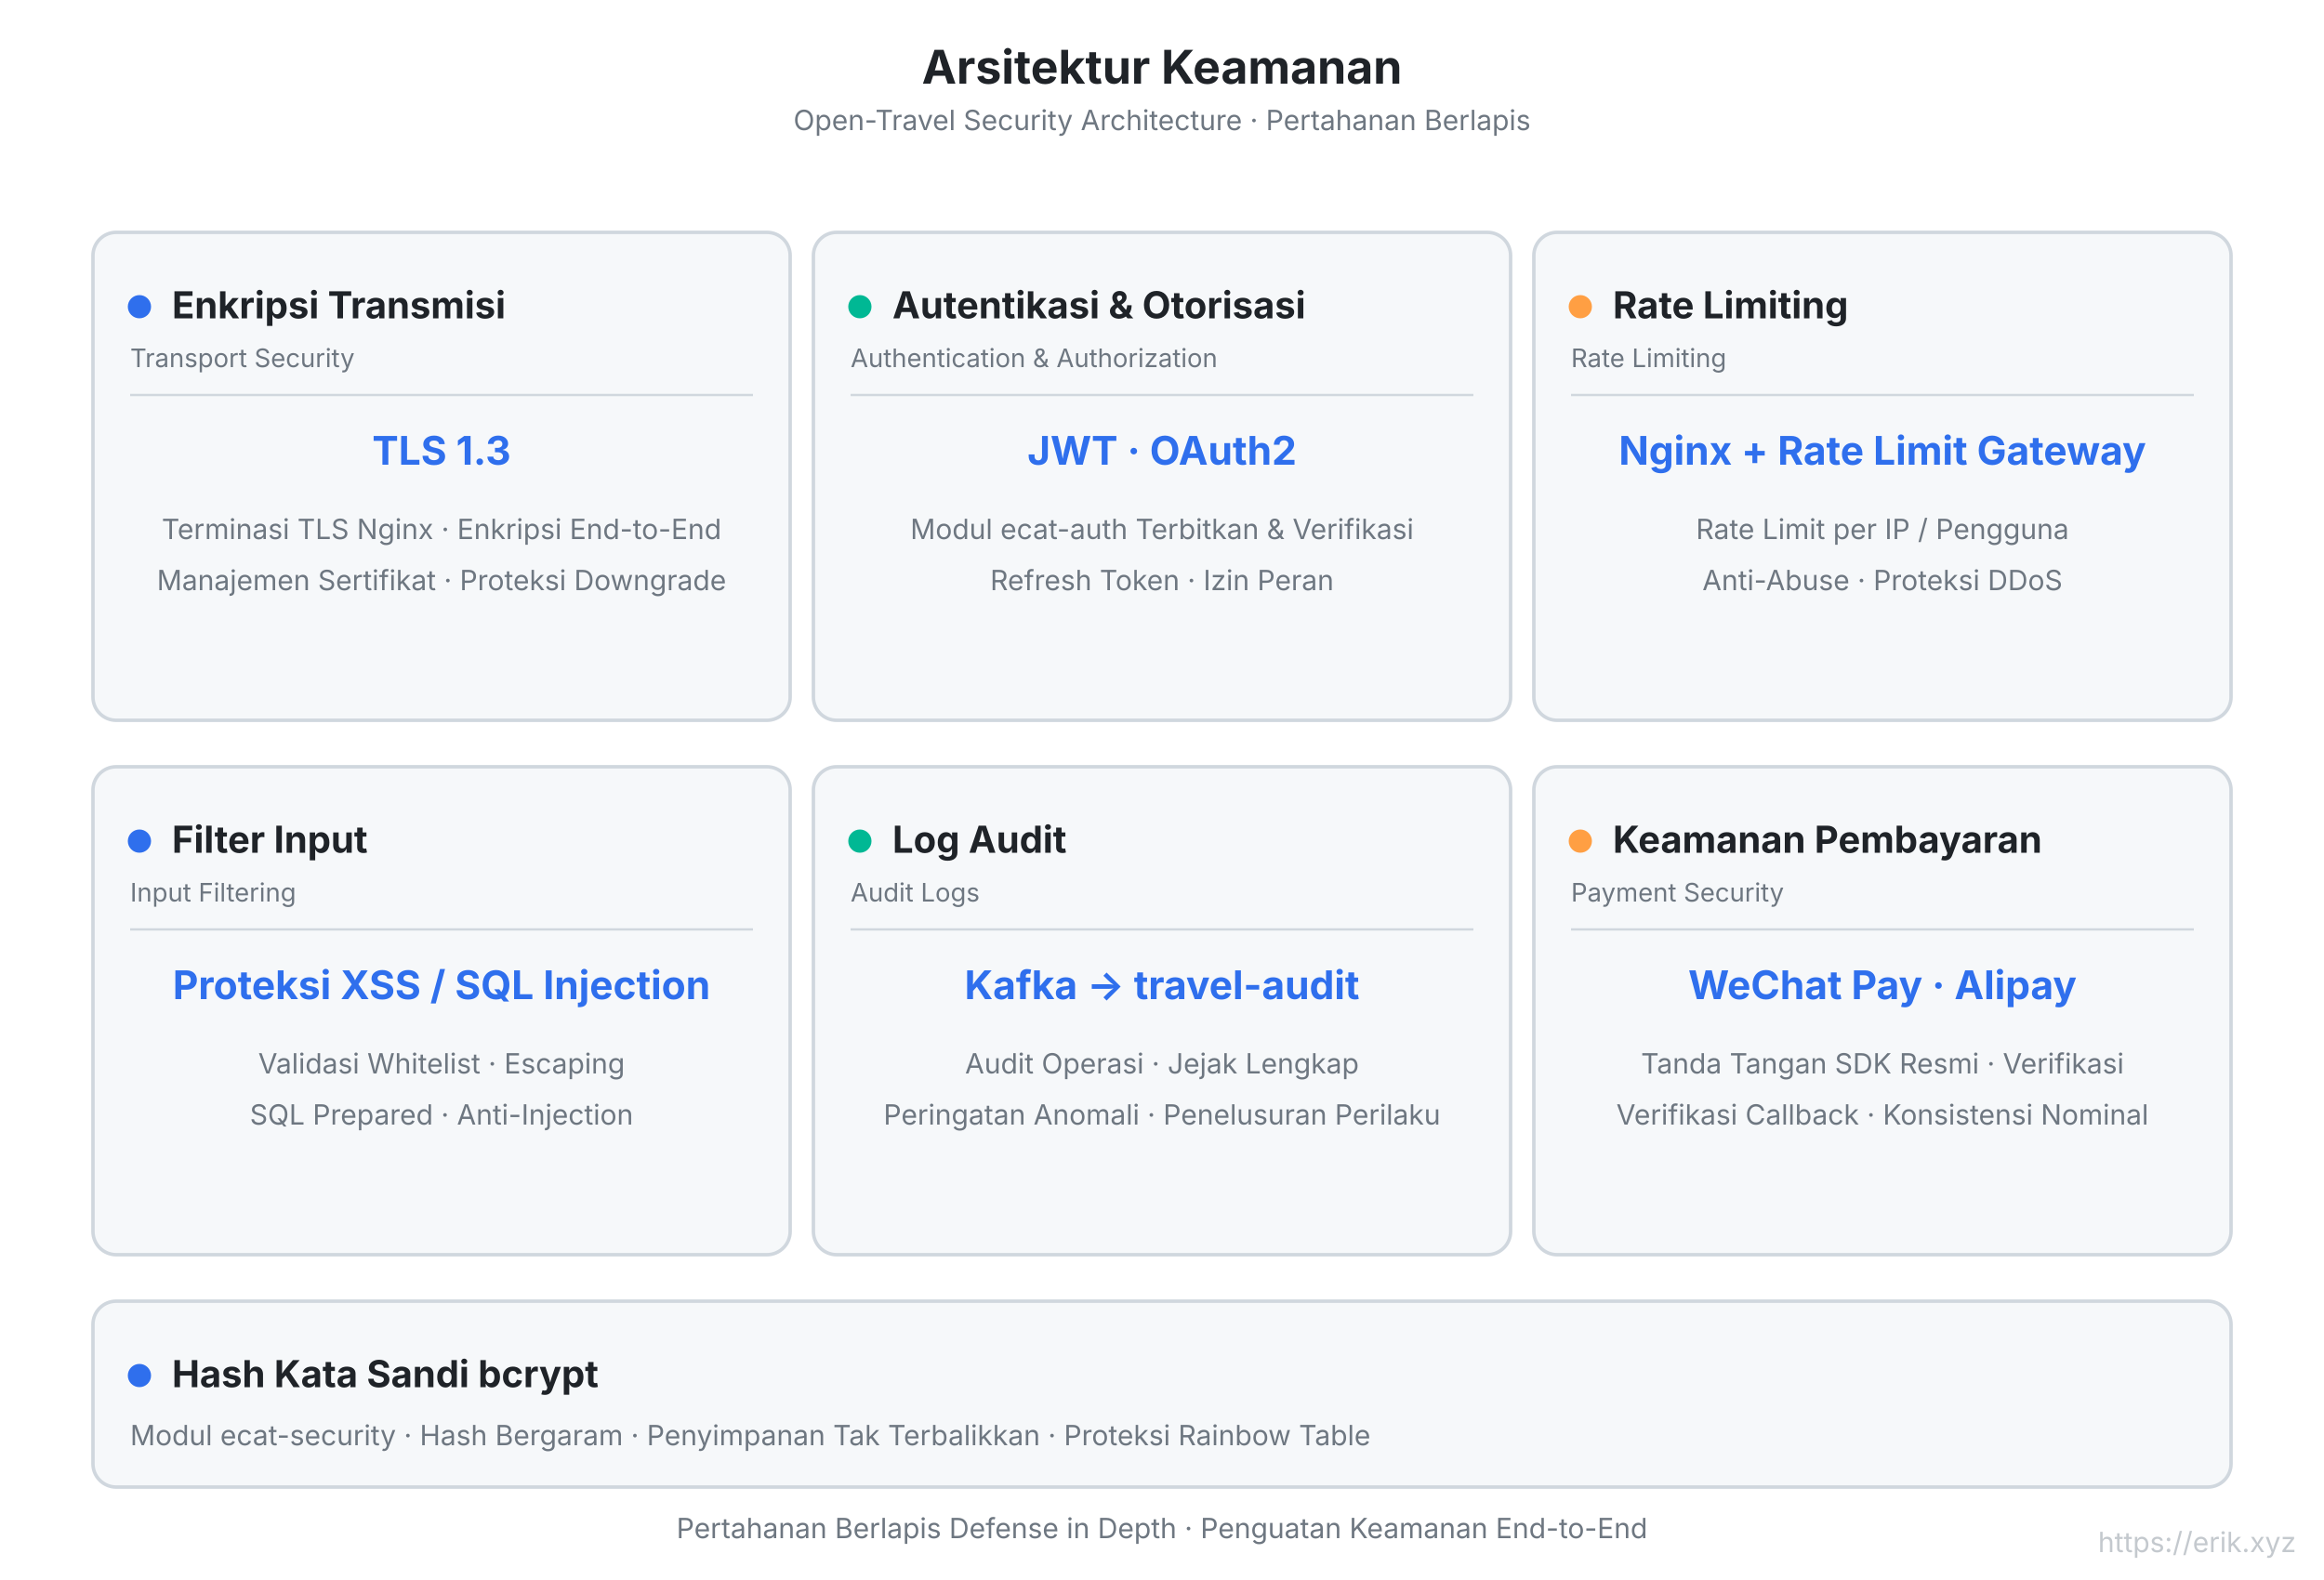
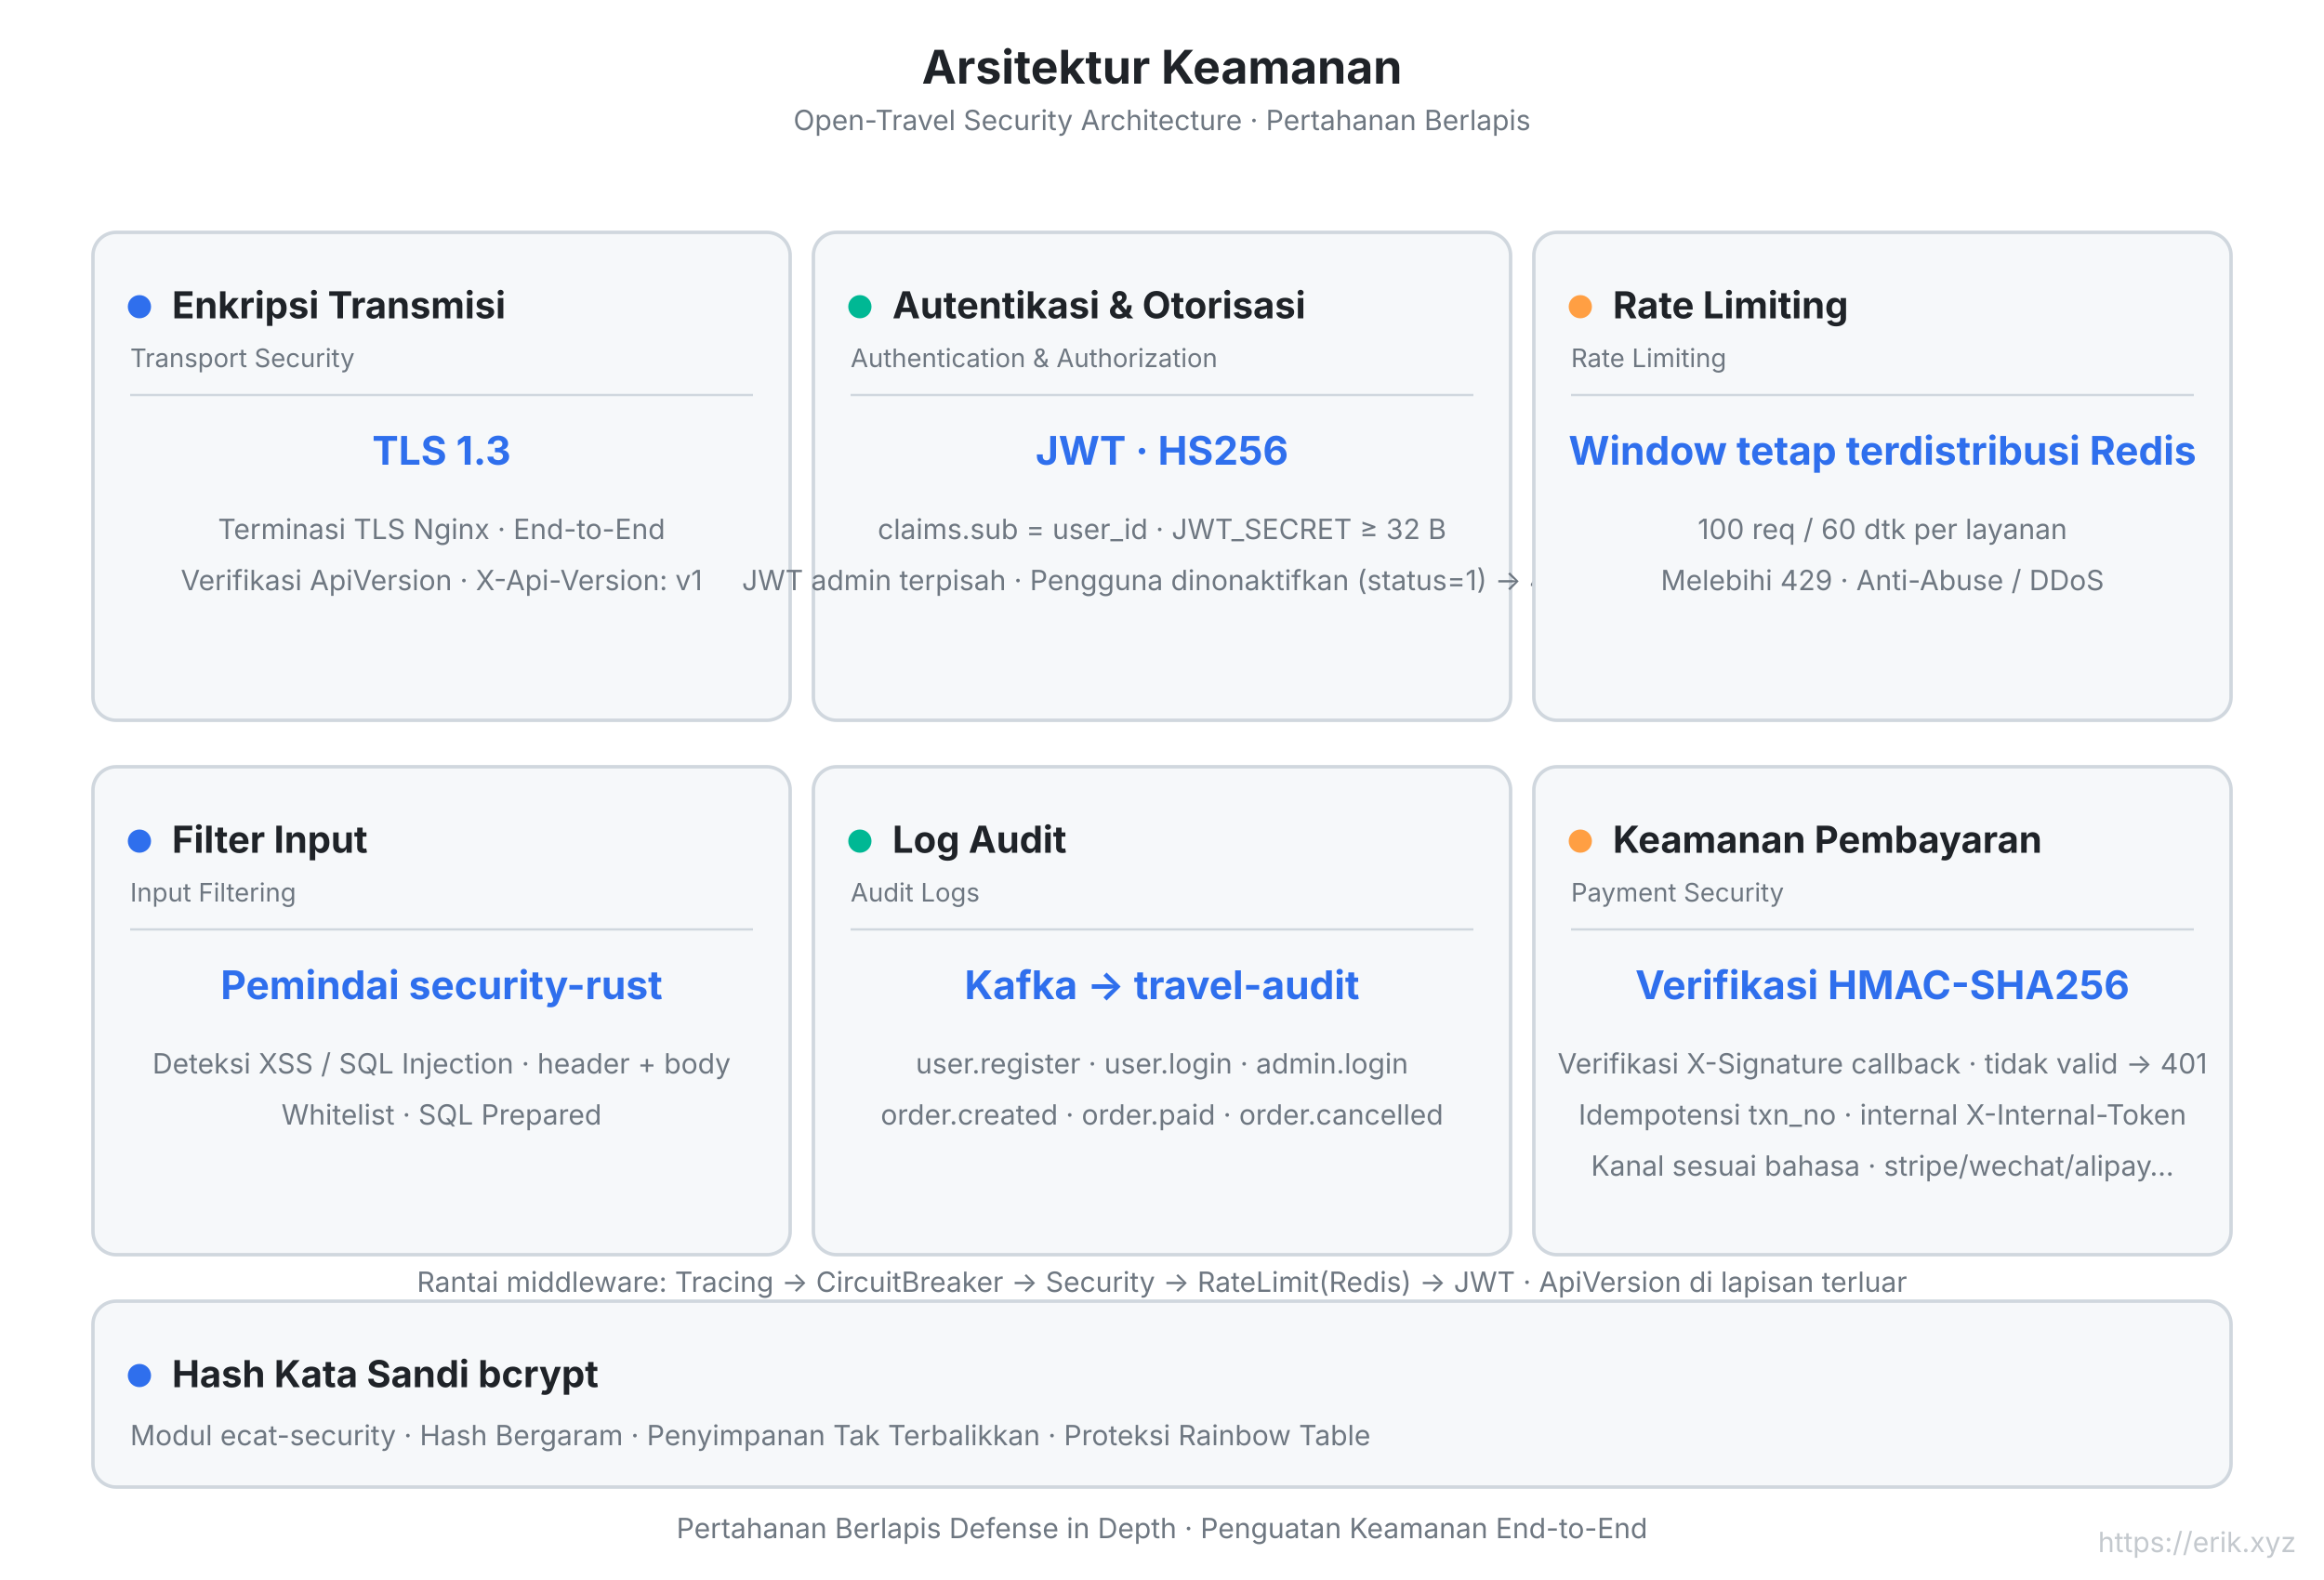
<svg xmlns="http://www.w3.org/2000/svg" width="1000" height="680" viewBox="0 0 1000 680">
  <defs>
    <style>
      text { font-family: system-ui, -apple-system, 'Segoe UI', sans-serif; }
      .t-title { font-size: 20px; font-weight: 700; fill: #1f2328; }
      .t-sub  { font-size: 12px; fill: #6e7781; }
      .t-h    { font-size: 16px; font-weight: 700; fill: #1f2328; }
      .t-eng  { font-size: 11px; fill: #6e7781; }
      .t-kw   { font-size: 17px; font-weight: 700; fill: #2f6fed; }
      .t-s    { font-size: 12px; fill: #6e7781; }
      .panel  { fill: #f6f8fa; stroke: #d0d7de; stroke-width: 1.5; rx: 10; }
      .line   { stroke: #d0d7de; stroke-width: 1; }
    </style>
  </defs>
  <rect width="1000" height="680" fill="#ffffff" />
  <text x="500" y="36" text-anchor="middle" class="t-title">Arsitektur Keamanan</text>
  <text x="500" y="56" text-anchor="middle" class="t-sub">Open-Travel Security Architecture · Pertahanan Berlapis</text>
  <rect x="40" y="100" width="300" height="210" class="panel" />
  <circle cx="60" cy="132" r="5" fill="#2f6fed" />
  <text x="74" y="137" class="t-h">Enkripsi Transmisi</text>
  <text x="56" y="158" class="t-eng">Transport Security</text>
  <line x1="56" y1="170" x2="324" y2="170" class="line" />
  <text x="190" y="200" text-anchor="middle" class="t-kw">TLS 1.3</text>
-   <text x="190" y="232" text-anchor="middle" class="t-s">Terminasi TLS Nginx · Enkripsi End-to-End</text>
-   <text x="190" y="254" text-anchor="middle" class="t-s">Manajemen Sertifikat · Proteksi Downgrade</text>
+   <text x="190" y="232" text-anchor="middle" class="t-s">Terminasi TLS Nginx · End-to-End</text>
+   <text x="190" y="254" text-anchor="middle" class="t-s">Verifikasi ApiVersion · X-Api-Version: v1</text>
  <rect x="350" y="100" width="300" height="210" class="panel" />
  <circle cx="370" cy="132" r="5" fill="#00b894" />
  <text x="384" y="137" class="t-h">Autentikasi &amp; Otorisasi</text>
  <text x="366" y="158" class="t-eng">Authentication &amp; Authorization</text>
  <line x1="366" y1="170" x2="634" y2="170" class="line" />
-   <text x="500" y="200" text-anchor="middle" class="t-kw">JWT · OAuth2</text>
-   <text x="500" y="232" text-anchor="middle" class="t-s">Modul ecat-auth Terbitkan &amp; Verifikasi</text>
-   <text x="500" y="254" text-anchor="middle" class="t-s">Refresh Token · Izin Peran</text>
+   <text x="500" y="200" text-anchor="middle" class="t-kw">JWT · HS256</text>
+   <text x="500" y="232" text-anchor="middle" class="t-s">claims.sub = user_id · JWT_SECRET ≥ 32 B</text>
+   <text x="500" y="254" text-anchor="middle" class="t-s">JWT admin terpisah · Pengguna dinonaktifkan (status=1) → 403</text>
  <rect x="660" y="100" width="300" height="210" class="panel" />
  <circle cx="680" cy="132" r="5" fill="#ff9f43" />
  <text x="694" y="137" class="t-h">Rate Limiting</text>
  <text x="676" y="158" class="t-eng">Rate Limiting</text>
  <line x1="676" y1="170" x2="944" y2="170" class="line" />
-   <text x="810" y="200" text-anchor="middle" class="t-kw">Nginx + Rate Limit Gateway</text>
-   <text x="810" y="232" text-anchor="middle" class="t-s">Rate Limit per IP / Pengguna</text>
-   <text x="810" y="254" text-anchor="middle" class="t-s">Anti-Abuse · Proteksi DDoS</text>
+   <text x="810" y="200" text-anchor="middle" class="t-kw">Window tetap terdistribusi Redis</text>
+   <text x="810" y="232" text-anchor="middle" class="t-s">100 req / 60 dtk per layanan</text>
+   <text x="810" y="254" text-anchor="middle" class="t-s">Melebihi 429 · Anti-Abuse / DDoS</text>
  <rect x="40" y="330" width="300" height="210" class="panel" />
  <circle cx="60" cy="362" r="5" fill="#2f6fed" />
  <text x="74" y="367" class="t-h">Filter Input</text>
  <text x="56" y="388" class="t-eng">Input Filtering</text>
  <line x1="56" y1="400" x2="324" y2="400" class="line" />
-   <text x="190" y="430" text-anchor="middle" class="t-kw">Proteksi XSS / SQL Injection</text>
-   <text x="190" y="462" text-anchor="middle" class="t-s">Validasi Whitelist · Escaping</text>
-   <text x="190" y="484" text-anchor="middle" class="t-s">SQL Prepared · Anti-Injection</text>
+   <text x="190" y="430" text-anchor="middle" class="t-kw">Pemindai security-rust</text>
+   <text x="190" y="462" text-anchor="middle" class="t-s">Deteksi XSS / SQL Injection · header + body</text>
+   <text x="190" y="484" text-anchor="middle" class="t-s">Whitelist · SQL Prepared</text>
  <rect x="350" y="330" width="300" height="210" class="panel" />
  <circle cx="370" cy="362" r="5" fill="#00b894" />
  <text x="384" y="367" class="t-h">Log Audit</text>
  <text x="366" y="388" class="t-eng">Audit Logs</text>
  <line x1="366" y1="400" x2="634" y2="400" class="line" />
  <text x="500" y="430" text-anchor="middle" class="t-kw">Kafka → travel-audit</text>
-   <text x="500" y="462" text-anchor="middle" class="t-s">Audit Operasi · Jejak Lengkap</text>
-   <text x="500" y="484" text-anchor="middle" class="t-s">Peringatan Anomali · Penelusuran Perilaku</text>
+   <text x="500" y="462" text-anchor="middle" class="t-s">user.register · user.login · admin.login</text>
+   <text x="500" y="484" text-anchor="middle" class="t-s">order.created · order.paid · order.cancelled</text>
  <rect x="660" y="330" width="300" height="210" class="panel" />
  <circle cx="680" cy="362" r="5" fill="#ff9f43" />
  <text x="694" y="367" class="t-h">Keamanan Pembayaran</text>
  <text x="676" y="388" class="t-eng">Payment Security</text>
  <line x1="676" y1="400" x2="944" y2="400" class="line" />
-   <text x="810" y="430" text-anchor="middle" class="t-kw">WeChat Pay · Alipay</text>
-   <text x="810" y="462" text-anchor="middle" class="t-s">Tanda Tangan SDK Resmi · Verifikasi</text>
-   <text x="810" y="484" text-anchor="middle" class="t-s">Verifikasi Callback · Konsistensi Nominal</text>
+   <text x="810" y="430" text-anchor="middle" class="t-kw">Verifikasi HMAC-SHA256</text>
+   <text x="810" y="462" text-anchor="middle" class="t-s">Verifikasi X-Signature callback · tidak valid → 401</text>
+   <text x="810" y="484" text-anchor="middle" class="t-s">Idempotensi txn_no · internal X-Internal-Token</text>
+   <text x="810" y="506" text-anchor="middle" class="t-s">Kanal sesuai bahasa · stripe/wechat/alipay…</text>
+   <text x="500" y="556" text-anchor="middle" class="t-s">Rantai middleware: Tracing → CircuitBreaker → Security → RateLimit(Redis) → JWT · ApiVersion di lapisan terluar</text>
  <rect x="40" y="560" width="920" height="80" class="panel" />
  <circle cx="60" cy="592" r="5" fill="#2f6fed" />
  <text x="74" y="597" class="t-h">Hash Kata Sandi bcrypt</text>
  <text x="56" y="622" class="t-s">Modul ecat-security · Hash Bergaram · Penyimpanan Tak Terbalikkan · Proteksi Rainbow Table</text>
  <text x="500" y="662" text-anchor="middle" class="t-sub">Pertahanan Berlapis Defense in Depth · Penguatan Keamanan End-to-End</text>
  <text x="988" y="668" text-anchor="end" font-size="12" fill="#8b949e" fill-opacity="0.5" font-family="system-ui, -apple-system, 'Segoe UI', sans-serif">https://erik.xyz</text>
</svg>
